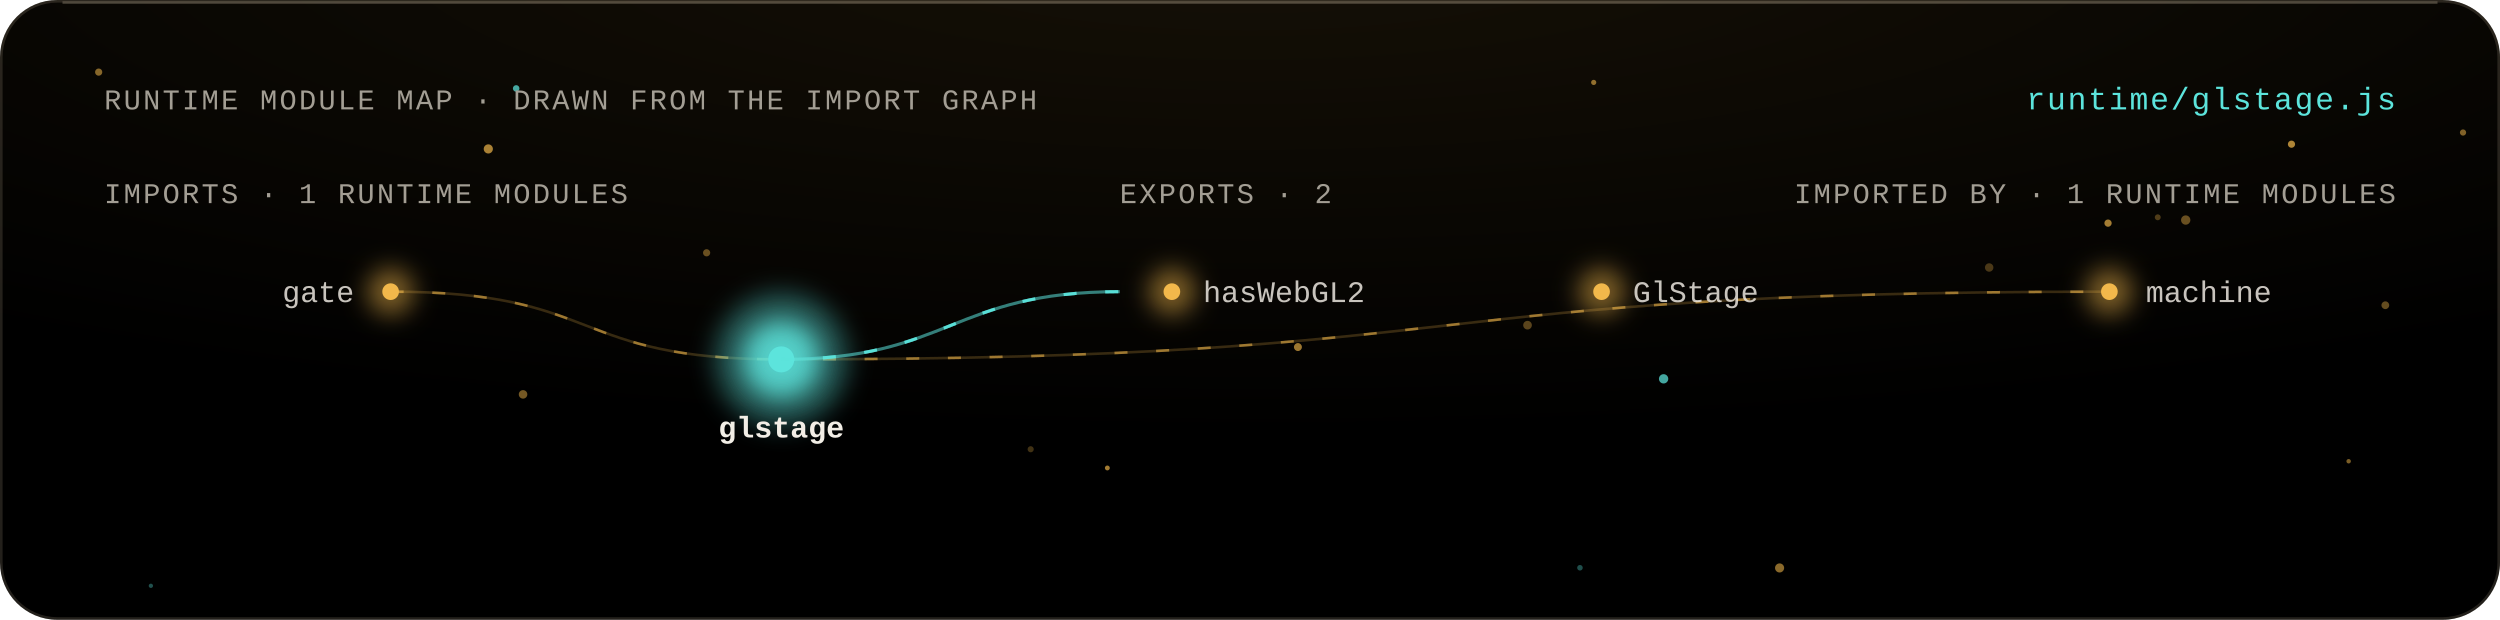
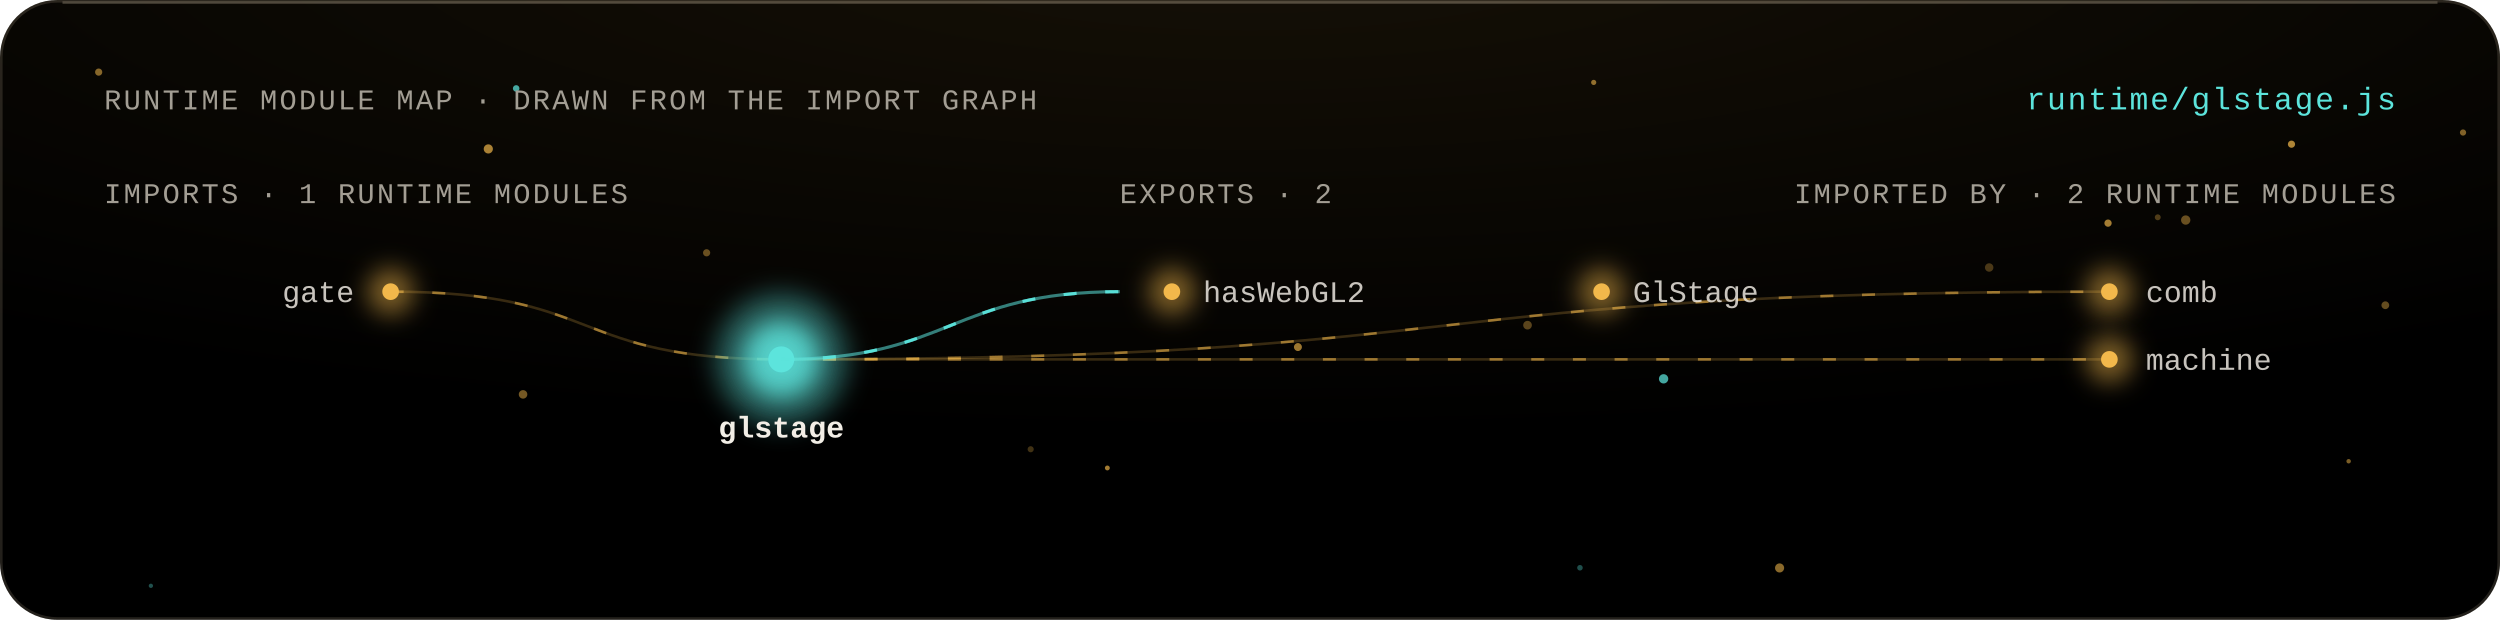
<svg xmlns="http://www.w3.org/2000/svg" viewBox="0 0 960 238" width="960" height="238" role="img" aria-labelledby="t">
  <style>
  text { font-family: 'Geist Mono', ui-monospace, 'Liberation Mono', Menlo, monospace; fill: #F2EEE6; }
  .m { fill: #A39E94; font-size: 11px; letter-spacing: .08em; }
  .l { font-size: 11.5px; }
  .h { font-size: 12px; fill: #5CE4DC; letter-spacing: .06em; }
  .flow { stroke-dasharray: 5 11; animation: flow 3s linear infinite; }
  @keyframes flow { to { stroke-dashoffset: -32; } }
  .breathe { animation: breathe 4.2s ease-in-out infinite; }
  @keyframes breathe { 50% { opacity: .38; } }
  .beat { animation: beat 2.6s ease-in-out infinite; transform-box: fill-box; transform-origin: center; }
  @keyframes beat { 50% { opacity: .55; transform: scale(1.35); } }
  .spin { transform-box: fill-box; transform-origin: center; animation: spin 48s linear infinite; }
  .spin-r { transform-box: fill-box; transform-origin: center; animation: spin 64s linear infinite reverse; }
  @keyframes spin { to { transform: rotate(360deg); } }
  @media (prefers-reduced-motion: reduce) { * { animation: none !important; } }
</style>
  <defs>
    <filter id="bloom" x="-80%" y="-80%" width="260%" height="260%">
      <feGaussianBlur stdDeviation="4.5" />
    </filter>
    <filter id="soft" x="-30%" y="-30%" width="160%" height="160%">
      <feGaussianBlur stdDeviation="1.4" />
    </filter>
    <radialGradient id="key" cx="50%" cy="-10%" r="80%">
      <stop offset="0" stop-color="#F2B84B" stop-opacity=".09" />
      <stop offset="1" stop-color="#F2B84B" stop-opacity="0" />
    </radialGradient>
    <linearGradient id="pair" x1="0" x2="1">
      <stop offset="0" stop-color="#F2B84B" />
      <stop offset="1" stop-color="#5CE4DC" />
    </linearGradient>
  </defs>
  <rect width="960" height="238" rx="22" fill="#000" />
  <rect width="960" height="238" rx="22" fill="url(#key)" />
  <rect x=".5" y=".5" width="959" height="237" rx="21.5" fill="none" stroke="rgba(255,232,196,.14)" />
  <path d="M 24 1 H 936" stroke="rgba(255,238,208,.22)" stroke-width="1" />
  <g>
    <circle cx="839.31" cy="84.5" r="1.79" fill="#F2B84B" opacity="0.42" class="breathe" style="animation-delay:-2.4s" />
    <circle cx="901.88" cy="177.12" r="0.86" fill="#F2B84B" opacity="0.51" class="breathe" style="animation-delay:-1.91s" />
    <circle cx="915.97" cy="117.21" r="1.49" fill="#F2B84B" opacity="0.41" class="breathe" style="animation-delay:-2.82s" />
    <circle cx="828.58" cy="83.44" r="1.14" fill="#F2B84B" opacity="0.31" class="breathe" style="animation-delay:-0.48s" />
    <circle cx="809.48" cy="85.68" r="1.4" fill="#F2B84B" opacity="0.67" class="breathe" style="animation-delay:-2.41s" />
    <circle cx="271.34" cy="97.07" r="1.39" fill="#F2B84B" opacity="0.42" class="breathe" style="animation-delay:-2.28s" />
    <circle cx="425.22" cy="179.7" r="0.94" fill="#F2B84B" opacity="0.67" class="breathe" style="animation-delay:-1.8s" />
    <circle cx="200.85" cy="151.44" r="1.64" fill="#F2B84B" opacity="0.48" class="breathe" style="animation-delay:-3.78s" />
    <circle cx="37.89" cy="27.69" r="1.39" fill="#F2B84B" opacity="0.54" class="breathe" style="animation-delay:-3.74s" />
    <circle cx="498.4" cy="133.27" r="1.53" fill="#F2B84B" opacity="0.64" class="breathe" style="animation-delay:-1.48s" />
    <circle cx="606.7" cy="218.02" r="1.07" fill="#5CE4DC" opacity="0.34" class="breathe" style="animation-delay:-2.21s" />
    <circle cx="395.78" cy="172.51" r="1.18" fill="#F2B84B" opacity="0.27" class="breathe" style="animation-delay:-3.77s" />
    <circle cx="586.57" cy="124.87" r="1.66" fill="#F2B84B" opacity="0.36" class="breathe" style="animation-delay:-4.02s" />
    <circle cx="187.51" cy="57.19" r="1.76" fill="#F2B84B" opacity="0.69" class="breathe" style="animation-delay:-3.18s" />
    <circle cx="611.98" cy="31.65" r="1" fill="#F2B84B" opacity="0.58" class="breathe" style="animation-delay:-1.81s" />
    <circle cx="945.8" cy="50.89" r="1.2" fill="#F2B84B" opacity="0.52" class="breathe" style="animation-delay:-1.65s" />
    <circle cx="198.21" cy="33.96" r="1.26" fill="#5CE4DC" opacity="0.73" class="breathe" style="animation-delay:-3.95s" />
    <circle cx="683.36" cy="218.09" r="1.75" fill="#F2B84B" opacity="0.57" class="breathe" style="animation-delay:-0.86s" />
    <circle cx="638.82" cy="145.47" r="1.79" fill="#5CE4DC" opacity="0.73" class="breathe" style="animation-delay:-2.14s" />
    <circle cx="763.84" cy="102.72" r="1.62" fill="#F2B84B" opacity="0.29" class="breathe" style="animation-delay:-2.62s" />
    <circle cx="57.94" cy="224.95" r="0.83" fill="#5CE4DC" opacity="0.35" class="breathe" style="animation-delay:-0.05s" />
    <circle cx="879.93" cy="55.37" r="1.39" fill="#F2B84B" opacity="0.71" class="breathe" style="animation-delay:-2.14s" />
  </g>
  <text x="40" y="42" class="m" text-anchor="start">RUNTIME MODULE MAP · DRAWN FROM THE IMPORT GRAPH</text>
  <text x="920" y="42" class="h" text-anchor="end">runtime/glstage.js</text>
  <text x="40" y="78" class="m" text-anchor="start">IMPORTS · 1 RUNTIME MODULES</text>
  <text x="430" y="78" class="m" text-anchor="start">EXPORTS · 2</text>
-   <text x="920" y="78" class="m" text-anchor="end">IMPORTED BY · 1 RUNTIME MODULES</text>
+   <text x="920" y="78" class="m" text-anchor="end">IMPORTED BY · 2 RUNTIME MODULES</text>
  <path d="M 150 112 C 232.5 112, 217.5 138, 300 138" fill="none" stroke="#F2B84B" stroke-opacity="0.22" stroke-width="1" />
  <path d="M 150 112 C 232.5 112, 217.5 138, 300 138" fill="none" stroke="#F2B84B" stroke-opacity="0.55" stroke-width="1" class="flow" />
  <g>
    <circle cx="150" cy="112" r="9" fill="#F2B84B" opacity="0.5" filter="url(#bloom)" class="breathe" style="animation-delay:-1.78s" />
    <circle cx="150" cy="112" r="3.2" fill="#F2B84B" />
  </g>
  <text x="136" y="116" class="l" text-anchor="end" fill="#F2EEE6" fill-opacity=".82">gate</text>
  <path d="M 300 138 C 580.5 138, 529.5 112, 810 112" fill="none" stroke="#F2B84B" stroke-opacity="0.22" stroke-width="1" />
  <path d="M 300 138 C 580.5 138, 529.5 112, 810 112" fill="none" stroke="#F2B84B" stroke-opacity="0.55" stroke-width="1" class="flow" />
  <g>
    <circle cx="810" cy="112" r="9" fill="#F2B84B" opacity="0.5" filter="url(#bloom)" class="breathe" style="animation-delay:-3.98s" />
    <circle cx="810" cy="112" r="3.2" fill="#F2B84B" />
  </g>
-   <text x="824" y="116" class="l" text-anchor="start" fill="#F2EEE6" fill-opacity=".82">machine</text>
+   <text x="824" y="116" class="l" text-anchor="start" fill="#F2EEE6" fill-opacity=".82">comb</text>
+   <path d="M 300 138 C 580.5 138, 529.5 138, 810 138" fill="none" stroke="#F2B84B" stroke-opacity="0.22" stroke-width="1" />
+   <path d="M 300 138 C 580.5 138, 529.5 138, 810 138" fill="none" stroke="#F2B84B" stroke-opacity="0.55" stroke-width="1" class="flow" />
+   <g>
+     <circle cx="810" cy="138" r="9" fill="#F2B84B" opacity="0.5" filter="url(#bloom)" class="breathe" style="animation-delay:-3.5s" />
+     <circle cx="810" cy="138" r="3.2" fill="#F2B84B" />
+   </g>
+   <text x="824" y="142" class="l" text-anchor="start" fill="#F2EEE6" fill-opacity=".82">machine</text>
  <circle cx="300" cy="138" r="26" fill="#5CE4DC" opacity=".35" filter="url(#bloom)" class="beat" />
  <g>
    <circle cx="300" cy="138" r="15" fill="#5CE4DC" opacity="0.85" filter="url(#bloom)" class="beat" style="animation-delay:-0s" />
    <circle cx="300" cy="138" r="5" fill="#5CE4DC" />
  </g>
  <text x="300" y="168" class="l" text-anchor="middle" fill="#5CE4DC" font-weight="700" font-size="13">glstage</text>
  <path d="M 300 138 C 365 138, 365 112, 430 112" fill="none" stroke="#5CE4DC" stroke-opacity="0.55" stroke-width="1.2" />
  <path d="M 300 138 C 365 138, 365 112, 430 112" fill="none" stroke="#5CE4DC" stroke-opacity="0.95" stroke-width="1.2" class="flow" />
  <g>
-     <circle cx="450" cy="112" r="9" fill="#F2B84B" opacity="0.5" filter="url(#bloom)" class="breathe" style="animation-delay:-3.5s" />
+     <circle cx="450" cy="112" r="9" fill="#F2B84B" opacity="0.5" filter="url(#bloom)" class="breathe" style="animation-delay:-1.42s" />
    <circle cx="450" cy="112" r="3.2" fill="#F2B84B" />
  </g>
  <text x="462" y="116" class="l" text-anchor="start" fill="#F2EEE6" fill-opacity=".82">hasWebGL2</text>
  <g>
-     <circle cx="615" cy="112" r="9" fill="#F2B84B" opacity="0.5" filter="url(#bloom)" class="breathe" style="animation-delay:-1.42s" />
+     <circle cx="615" cy="112" r="9" fill="#F2B84B" opacity="0.5" filter="url(#bloom)" class="breathe" style="animation-delay:-1.38s" />
    <circle cx="615" cy="112" r="3.2" fill="#F2B84B" />
  </g>
  <text x="627" y="116" class="l" text-anchor="start" fill="#F2EEE6" fill-opacity=".82">GlStage</text>
</svg>
